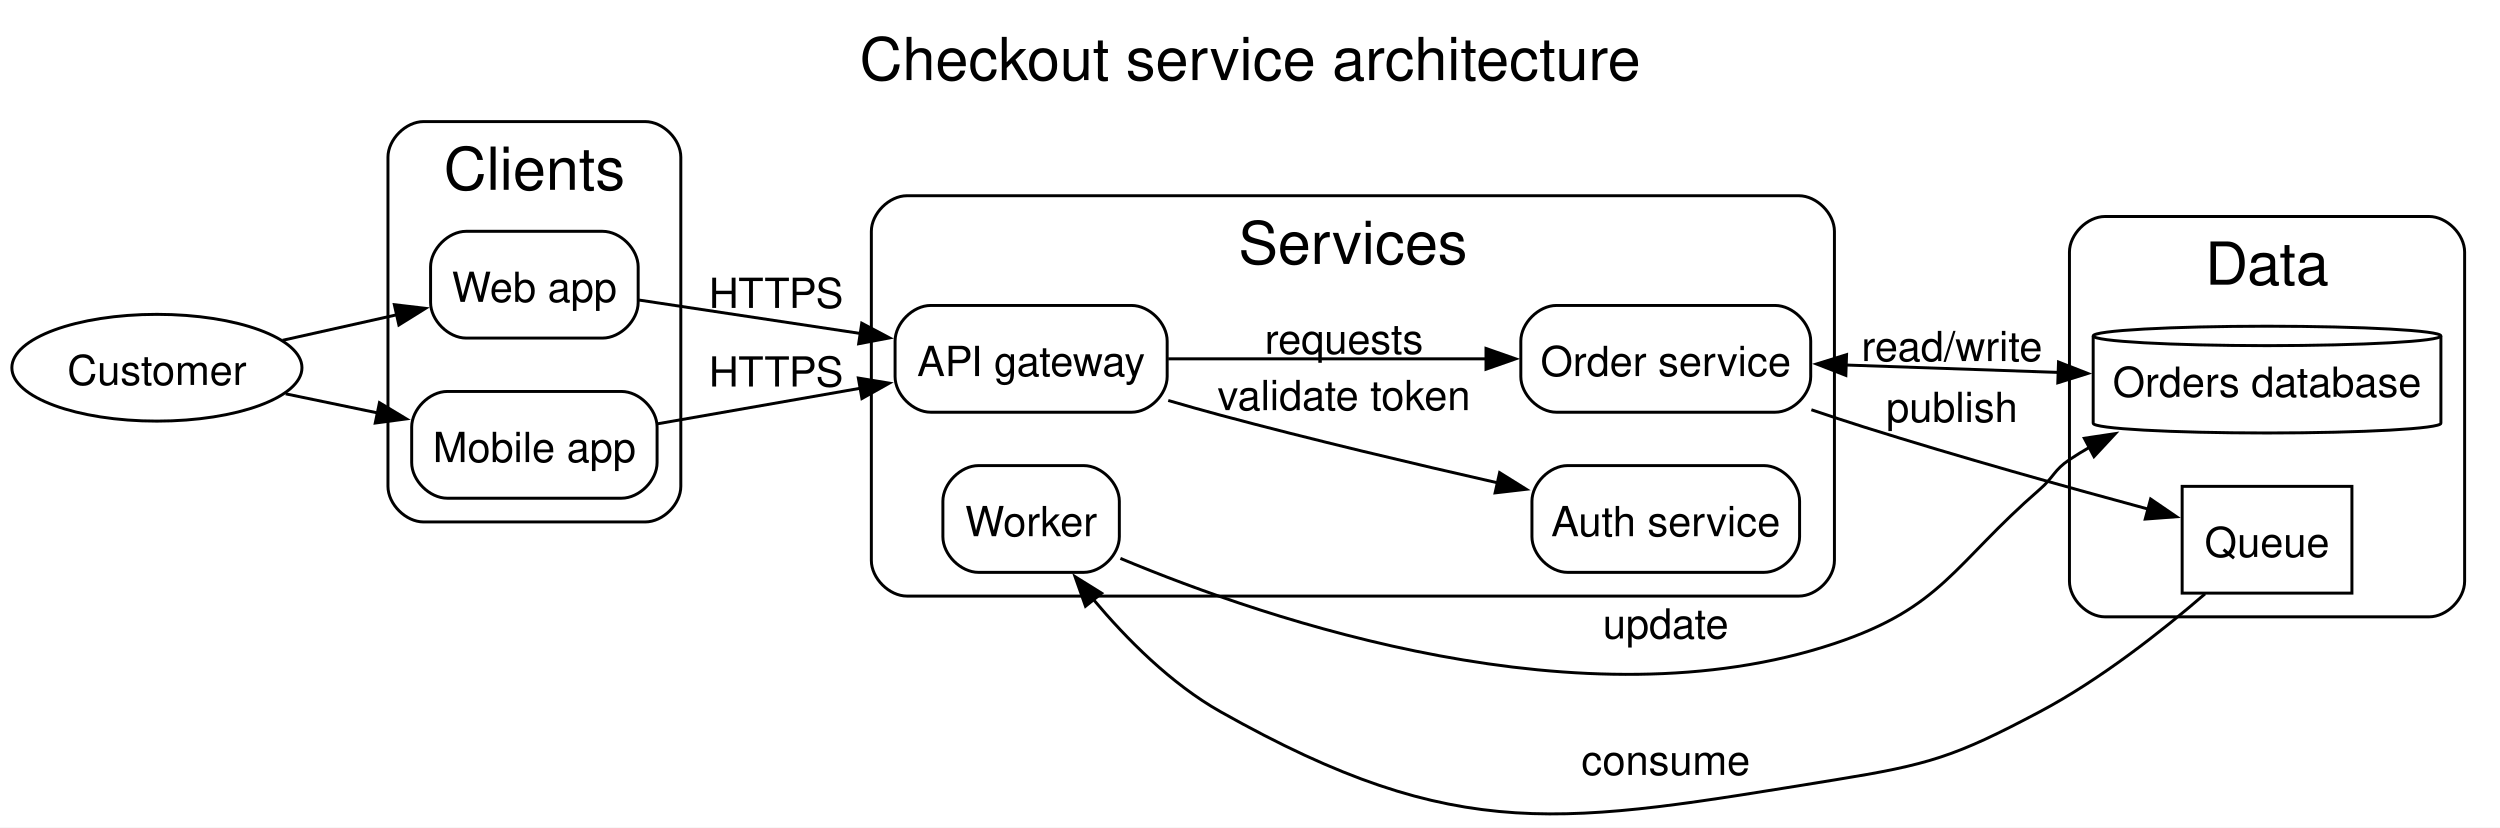
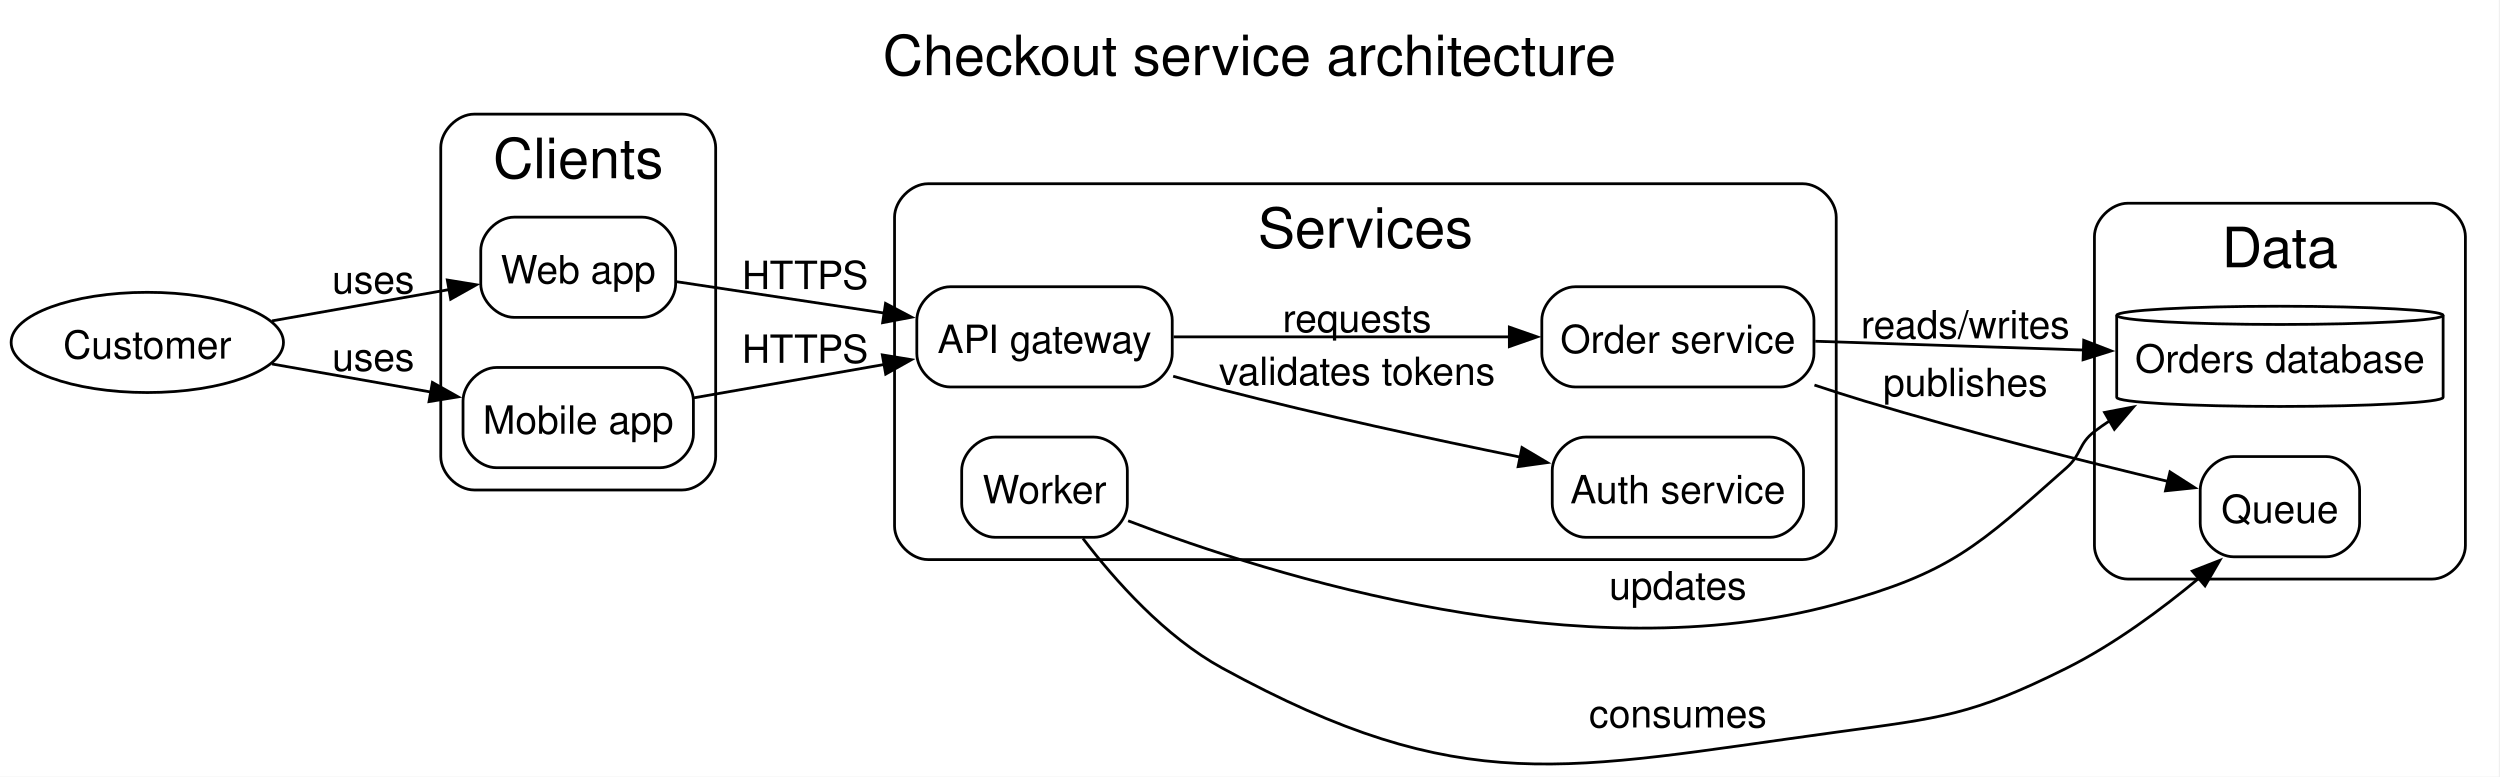
- <svg xmlns="http://www.w3.org/2000/svg" width="843pt" height="279pt" viewBox="0.00 0.00 843.00 279.00">
-   <g id="graph0" class="graph" transform="scale(1 1) rotate(0) translate(4 275.03)">
-     <polygon fill="white" stroke="none" points="-4,4 -4,-275.03 839.07,-275.03 839.07,4 -4,4" />
-     <text xml:space="preserve" text-anchor="middle" x="417.53" y="-248.03" font-family="Helvetica,sans-Serif" font-size="20.00">Checkout service architecture</text>
+ <svg xmlns="http://www.w3.org/2000/svg" width="898pt" height="279pt" viewBox="0.00 0.00 898.00 279.00">
+   <g id="graph0" class="graph" transform="scale(1 1) rotate(0) translate(4 274.96)">
+     <polygon fill="white" stroke="none" points="-4,4 -4,-274.96 893.57,-274.96 893.57,4 -4,4" />
+     <text xml:space="preserve" text-anchor="middle" x="444.78" y="-247.96" font-family="Helvetica,sans-Serif" font-size="20.00">Checkout service architecture</text>
    <g id="clust1" class="cluster">
-       <path fill="none" stroke="black" d="M138.82,-99.03C138.82,-99.03 213.57,-99.03 213.57,-99.03 219.57,-99.03 225.57,-105.03 225.57,-111.03 225.57,-111.03 225.57,-222.03 225.57,-222.03 225.57,-228.03 219.57,-234.03 213.57,-234.03 213.57,-234.03 138.82,-234.03 138.82,-234.03 132.82,-234.03 126.82,-228.03 126.82,-222.03 126.82,-222.03 126.82,-111.03 126.82,-111.03 126.82,-105.03 132.82,-99.03 138.82,-99.03" />
-       <text xml:space="preserve" text-anchor="middle" x="176.19" y="-211.03" font-family="Helvetica,sans-Serif" font-size="20.00">Clients</text>
+       <path fill="none" stroke="black" d="M166.32,-98.96C166.32,-98.96 241.07,-98.96 241.07,-98.96 247.07,-98.96 253.07,-104.96 253.07,-110.96 253.07,-110.96 253.07,-221.96 253.07,-221.96 253.07,-227.96 247.07,-233.96 241.07,-233.96 241.07,-233.96 166.32,-233.96 166.32,-233.96 160.32,-233.96 154.32,-227.96 154.32,-221.96 154.32,-221.96 154.32,-110.96 154.32,-110.96 154.32,-104.96 160.32,-98.96 166.32,-98.96" />
+       <text xml:space="preserve" text-anchor="middle" x="203.69" y="-210.96" font-family="Helvetica,sans-Serif" font-size="20.00">Clients</text>
    </g>
    <g id="clust2" class="cluster">
-       <path fill="none" stroke="black" d="M301.82,-74.03C301.82,-74.03 602.57,-74.03 602.57,-74.03 608.57,-74.03 614.57,-80.03 614.57,-86.03 614.57,-86.03 614.57,-197.03 614.57,-197.03 614.57,-203.03 608.57,-209.03 602.57,-209.03 602.57,-209.03 301.82,-209.03 301.82,-209.03 295.82,-209.03 289.82,-203.03 289.82,-197.03 289.82,-197.03 289.82,-86.03 289.82,-86.03 289.82,-80.03 295.82,-74.03 301.82,-74.03" />
-       <text xml:space="preserve" text-anchor="middle" x="452.19" y="-186.03" font-family="Helvetica,sans-Serif" font-size="20.00">Services</text>
+       <path fill="none" stroke="black" d="M329.32,-73.96C329.32,-73.96 643.57,-73.96 643.57,-73.96 649.57,-73.96 655.57,-79.96 655.57,-85.96 655.57,-85.96 655.57,-196.96 655.57,-196.96 655.57,-202.96 649.57,-208.96 643.57,-208.96 643.57,-208.96 329.32,-208.96 329.32,-208.96 323.32,-208.96 317.32,-202.96 317.32,-196.96 317.32,-196.96 317.32,-85.96 317.32,-85.96 317.32,-79.96 323.32,-73.96 329.32,-73.96" />
+       <text xml:space="preserve" text-anchor="middle" x="486.44" y="-185.96" font-family="Helvetica,sans-Serif" font-size="20.00">Services</text>
    </g>
    <g id="clust3" class="cluster">
-       <path fill="none" stroke="black" d="M705.82,-67.03C705.82,-67.03 815.07,-67.03 815.07,-67.03 821.07,-67.03 827.07,-73.03 827.07,-79.03 827.07,-79.03 827.07,-190.03 827.07,-190.03 827.07,-196.03 821.07,-202.03 815.07,-202.03 815.07,-202.03 705.82,-202.03 705.82,-202.03 699.82,-202.03 693.82,-196.03 693.82,-190.03 693.82,-190.03 693.82,-79.03 693.82,-79.03 693.82,-73.03 699.82,-67.03 705.82,-67.03" />
-       <text xml:space="preserve" text-anchor="middle" x="760.44" y="-179.03" font-family="Helvetica,sans-Serif" font-size="20.00">Data</text>
+       <path fill="none" stroke="black" d="M760.32,-66.96C760.32,-66.96 869.57,-66.96 869.57,-66.96 875.57,-66.96 881.57,-72.96 881.57,-78.96 881.57,-78.96 881.57,-189.96 881.57,-189.96 881.57,-195.96 875.57,-201.96 869.57,-201.96 869.57,-201.96 760.32,-201.96 760.32,-201.96 754.32,-201.96 748.32,-195.96 748.32,-189.96 748.32,-189.96 748.32,-78.96 748.32,-78.96 748.32,-72.96 754.32,-66.96 760.32,-66.96" />
+       <text xml:space="preserve" text-anchor="middle" x="814.94" y="-178.96" font-family="Helvetica,sans-Serif" font-size="20.00">Data</text>
    </g>
    <g id="node1" class="node">
-       <ellipse fill="none" stroke="black" cx="48.91" cy="-151.03" rx="48.91" ry="18" />
-       <text xml:space="preserve" text-anchor="middle" x="48.91" y="-145.23" font-family="Helvetica,sans-Serif" font-size="14.00">Customer</text>
+       <ellipse fill="none" stroke="black" cx="48.91" cy="-151.96" rx="48.91" ry="18" />
+       <text xml:space="preserve" text-anchor="middle" x="48.91" y="-146.16" font-family="Helvetica,sans-Serif" font-size="14.00">Customer</text>
    </g>
    <g id="node2" class="node">
-       <path fill="none" stroke="black" d="M199.19,-197.03C199.19,-197.03 153.19,-197.03 153.19,-197.03 147.19,-197.03 141.19,-191.03 141.19,-185.03 141.19,-185.03 141.19,-173.03 141.19,-173.03 141.19,-167.03 147.19,-161.03 153.19,-161.03 153.19,-161.03 199.19,-161.03 199.19,-161.03 205.19,-161.03 211.19,-167.03 211.19,-173.03 211.19,-173.03 211.19,-185.03 211.19,-185.03 211.19,-191.03 205.19,-197.03 199.19,-197.03" />
-       <text xml:space="preserve" text-anchor="middle" x="176.19" y="-173.23" font-family="Helvetica,sans-Serif" font-size="14.00">Web app</text>
+       <path fill="none" stroke="black" d="M226.69,-196.96C226.69,-196.96 180.69,-196.96 180.69,-196.96 174.69,-196.96 168.69,-190.96 168.69,-184.96 168.69,-184.96 168.69,-172.96 168.69,-172.96 168.69,-166.96 174.69,-160.96 180.69,-160.96 180.69,-160.96 226.69,-160.96 226.69,-160.96 232.69,-160.96 238.69,-166.96 238.69,-172.96 238.69,-172.96 238.69,-184.96 238.69,-184.96 238.69,-190.96 232.69,-196.96 226.69,-196.96" />
+       <text xml:space="preserve" text-anchor="middle" x="203.69" y="-173.16" font-family="Helvetica,sans-Serif" font-size="14.00">Web app</text>
    </g>
    <g id="edge1" class="edge">
-       <path fill="none" stroke="black" d="M91.28,-160.28C103.61,-163.03 117.19,-166.07 129.77,-168.88" />
-       <polygon fill="black" stroke="black" points="128.97,-172.29 139.49,-171.05 130.5,-165.45 128.97,-172.29" />
+       <path fill="none" stroke="black" d="M93.69,-159.7C113.68,-163.23 137.35,-167.41 157.51,-170.98" />
+       <polygon fill="black" stroke="black" points="156.67,-174.38 167.12,-172.67 157.88,-167.49 156.67,-174.38" />
+       <text xml:space="preserve" text-anchor="middle" x="130.07" y="-169.58" font-family="Helvetica,sans-Serif" font-size="14.00">uses</text>
    </g>
    <g id="node3" class="node">
-       <path fill="none" stroke="black" d="M205.57,-143.03C205.57,-143.03 146.82,-143.03 146.82,-143.03 140.82,-143.03 134.82,-137.03 134.82,-131.03 134.82,-131.03 134.82,-119.03 134.82,-119.03 134.82,-113.03 140.82,-107.03 146.82,-107.03 146.82,-107.03 205.57,-107.03 205.57,-107.03 211.57,-107.03 217.57,-113.03 217.57,-119.03 217.57,-119.03 217.57,-131.03 217.57,-131.03 217.57,-137.03 211.57,-143.03 205.57,-143.03" />
-       <text xml:space="preserve" text-anchor="middle" x="176.19" y="-119.23" font-family="Helvetica,sans-Serif" font-size="14.00">Mobile app</text>
+       <path fill="none" stroke="black" d="M233.07,-142.96C233.07,-142.96 174.32,-142.96 174.32,-142.96 168.32,-142.96 162.32,-136.96 162.32,-130.96 162.32,-130.96 162.32,-118.96 162.32,-118.96 162.32,-112.96 168.32,-106.96 174.32,-106.96 174.32,-106.96 233.07,-106.96 233.07,-106.96 239.07,-106.96 245.07,-112.96 245.07,-118.96 245.07,-118.96 245.07,-130.96 245.07,-130.96 245.07,-136.96 239.07,-142.96 233.07,-142.96" />
+       <text xml:space="preserve" text-anchor="middle" x="203.69" y="-119.16" font-family="Helvetica,sans-Serif" font-size="14.00">Mobile app</text>
    </g>
    <g id="edge2" class="edge">
-       <path fill="none" stroke="black" d="M92.32,-142.23C102.33,-140.15 113.11,-137.91 123.48,-135.76" />
-       <polygon fill="black" stroke="black" points="123.95,-139.24 133.03,-133.78 122.53,-132.38 123.95,-139.24" />
+       <path fill="none" stroke="black" d="M93.69,-144.22C111.51,-141.07 132.24,-137.41 150.81,-134.13" />
+       <polygon fill="black" stroke="black" points="151.32,-137.59 160.56,-132.41 150.1,-130.7 151.32,-137.59" />
+       <text xml:space="preserve" text-anchor="middle" x="130.07" y="-141.78" font-family="Helvetica,sans-Serif" font-size="14.00">uses</text>
    </g>
    <g id="node4" class="node">
-       <path fill="none" stroke="black" d="M377.57,-172.03C377.57,-172.03 309.82,-172.03 309.82,-172.03 303.82,-172.03 297.82,-166.03 297.82,-160.03 297.82,-160.03 297.82,-148.03 297.82,-148.03 297.82,-142.03 303.82,-136.03 309.82,-136.03 309.82,-136.03 377.57,-136.03 377.57,-136.03 383.57,-136.03 389.57,-142.03 389.57,-148.03 389.57,-148.03 389.57,-160.03 389.57,-160.03 389.57,-166.03 383.57,-172.03 377.57,-172.03" />
-       <text xml:space="preserve" text-anchor="middle" x="343.69" y="-148.23" font-family="Helvetica,sans-Serif" font-size="14.00">API gateway</text>
+       <path fill="none" stroke="black" d="M405.07,-171.96C405.07,-171.96 337.32,-171.96 337.32,-171.96 331.32,-171.96 325.32,-165.96 325.32,-159.96 325.32,-159.96 325.32,-147.96 325.32,-147.96 325.32,-141.96 331.32,-135.96 337.32,-135.96 337.32,-135.96 405.07,-135.96 405.07,-135.96 411.07,-135.96 417.07,-141.96 417.07,-147.96 417.07,-147.96 417.07,-159.96 417.07,-159.96 417.07,-165.96 411.07,-171.96 405.07,-171.96" />
+       <text xml:space="preserve" text-anchor="middle" x="371.19" y="-148.16" font-family="Helvetica,sans-Serif" font-size="14.00">API gateway</text>
    </g>
    <g id="edge3" class="edge">
-       <path fill="none" stroke="black" d="M211.48,-173.85C233.08,-170.59 261.47,-166.3 286.32,-162.55" />
-       <polygon fill="black" stroke="black" points="286.58,-166.04 295.95,-161.09 285.54,-159.12 286.58,-166.04" />
-       <text xml:space="preserve" text-anchor="middle" x="257.69" y="-171.2" font-family="Helvetica,sans-Serif" font-size="14.00">HTTPS</text>
+       <path fill="none" stroke="black" d="M238.98,-173.78C260.58,-170.52 288.97,-166.23 313.82,-162.48" />
+       <polygon fill="black" stroke="black" points="314.08,-165.98 323.45,-161.02 313.04,-159.05 314.08,-165.98" />
+       <text xml:space="preserve" text-anchor="middle" x="285.19" y="-171.13" font-family="Helvetica,sans-Serif" font-size="14.00">HTTPS</text>
    </g>
    <g id="edge4" class="edge">
-       <path fill="none" stroke="black" d="M217.68,-132.12C238.31,-135.74 263.73,-140.19 286.25,-144.14" />
-       <polygon fill="black" stroke="black" points="285.43,-147.55 295.88,-145.83 286.64,-140.65 285.43,-147.55" />
-       <text xml:space="preserve" text-anchor="middle" x="257.69" y="-144.68" font-family="Helvetica,sans-Serif" font-size="14.00">HTTPS</text>
+       <path fill="none" stroke="black" d="M245.18,-132.05C265.81,-135.67 291.23,-140.12 313.75,-144.07" />
+       <polygon fill="black" stroke="black" points="312.93,-147.48 323.38,-145.76 314.14,-140.58 312.93,-147.48" />
+       <text xml:space="preserve" text-anchor="middle" x="285.19" y="-144.61" font-family="Helvetica,sans-Serif" font-size="14.00">HTTPS</text>
    </g>
    <g id="node5" class="node">
-       <path fill="none" stroke="black" d="M590.82,-118.03C590.82,-118.03 524.57,-118.03 524.57,-118.03 518.57,-118.03 512.57,-112.03 512.57,-106.03 512.57,-106.03 512.57,-94.03 512.57,-94.03 512.57,-88.03 518.57,-82.03 524.57,-82.03 524.57,-82.03 590.82,-82.03 590.82,-82.03 596.82,-82.03 602.82,-88.03 602.82,-94.03 602.82,-94.03 602.82,-106.03 602.82,-106.03 602.82,-112.03 596.82,-118.03 590.82,-118.03" />
-       <text xml:space="preserve" text-anchor="middle" x="557.69" y="-94.23" font-family="Helvetica,sans-Serif" font-size="14.00">Auth service</text>
+       <path fill="none" stroke="black" d="M631.82,-117.96C631.82,-117.96 565.57,-117.96 565.57,-117.96 559.57,-117.96 553.57,-111.96 553.57,-105.96 553.57,-105.96 553.57,-93.96 553.57,-93.96 553.57,-87.96 559.57,-81.96 565.57,-81.96 565.57,-81.96 631.82,-81.96 631.82,-81.96 637.82,-81.96 643.82,-87.96 643.82,-93.96 643.82,-93.96 643.82,-105.96 643.82,-105.96 643.82,-111.96 637.82,-117.96 631.82,-117.96" />
+       <text xml:space="preserve" text-anchor="middle" x="598.69" y="-94.16" font-family="Helvetica,sans-Serif" font-size="14.00">Auth service</text>
    </g>
    <g id="edge5" class="edge">
-       <path fill="none" stroke="black" d="M389.93,-139.99C395.84,-138.26 401.84,-136.57 407.57,-135.03 438.27,-126.8 472.81,-118.62 500.91,-112.24" />
-       <polygon fill="black" stroke="black" points="501.67,-115.66 510.66,-110.05 500.14,-108.83 501.67,-115.66" />
-       <text xml:space="preserve" text-anchor="middle" x="449.19" y="-136.73" font-family="Helvetica,sans-Serif" font-size="14.00">validate token</text>
+       <path fill="none" stroke="black" d="M417.4,-139.82C423.32,-138.11 429.32,-136.44 435.07,-134.96 470.43,-125.83 510.54,-117.18 542.08,-110.76" />
+       <polygon fill="black" stroke="black" points="542.69,-114.21 551.8,-108.8 541.31,-107.35 542.69,-114.21" />
+       <text xml:space="preserve" text-anchor="middle" x="483.44" y="-136.66" font-family="Helvetica,sans-Serif" font-size="14.00">validates tokens</text>
    </g>
    <g id="node6" class="node">
-       <path fill="none" stroke="black" d="M594.57,-172.03C594.57,-172.03 520.82,-172.03 520.82,-172.03 514.82,-172.03 508.82,-166.03 508.82,-160.03 508.82,-160.03 508.82,-148.03 508.82,-148.03 508.82,-142.03 514.82,-136.03 520.82,-136.03 520.82,-136.03 594.57,-136.03 594.57,-136.03 600.57,-136.03 606.57,-142.03 606.57,-148.03 606.57,-148.03 606.57,-160.03 606.57,-160.03 606.57,-166.03 600.57,-172.03 594.57,-172.03" />
-       <text xml:space="preserve" text-anchor="middle" x="557.69" y="-148.23" font-family="Helvetica,sans-Serif" font-size="14.00">Order service</text>
+       <path fill="none" stroke="black" d="M635.57,-171.96C635.57,-171.96 561.82,-171.96 561.82,-171.96 555.82,-171.96 549.82,-165.96 549.82,-159.96 549.82,-159.96 549.82,-147.96 549.82,-147.96 549.82,-141.96 555.82,-135.96 561.82,-135.96 561.82,-135.96 635.57,-135.96 635.57,-135.96 641.57,-135.96 647.57,-141.96 647.57,-147.96 647.57,-147.96 647.57,-159.96 647.57,-159.96 647.57,-165.96 641.57,-171.96 635.57,-171.96" />
+       <text xml:space="preserve" text-anchor="middle" x="598.69" y="-148.16" font-family="Helvetica,sans-Serif" font-size="14.00">Order service</text>
    </g>
    <g id="edge6" class="edge">
-       <path fill="none" stroke="black" d="M389.91,-154.03C421.27,-154.03 463.34,-154.03 497.38,-154.03" />
-       <polygon fill="black" stroke="black" points="497.08,-157.53 507.08,-154.03 497.08,-150.53 497.08,-157.53" />
-       <text xml:space="preserve" text-anchor="middle" x="449.19" y="-155.73" font-family="Helvetica,sans-Serif" font-size="14.00">requests</text>
+       <path fill="none" stroke="black" d="M417.55,-153.96C452.29,-153.96 500.5,-153.96 538.3,-153.96" />
+       <polygon fill="black" stroke="black" points="538.16,-157.46 548.16,-153.96 538.16,-150.46 538.16,-157.46" />
+       <text xml:space="preserve" text-anchor="middle" x="483.44" y="-155.66" font-family="Helvetica,sans-Serif" font-size="14.00">requests</text>
    </g>
    <g id="node8" class="node">
-       <path fill="none" stroke="black" d="M819.07,-161.76C819.07,-163.56 792.79,-165.03 760.44,-165.03 728.09,-165.03 701.82,-163.56 701.82,-161.76 701.82,-161.76 701.82,-132.3 701.82,-132.3 701.82,-130.5 728.09,-129.03 760.44,-129.03 792.79,-129.03 819.07,-130.5 819.07,-132.3 819.07,-132.3 819.07,-161.76 819.07,-161.76" />
-       <path fill="none" stroke="black" d="M819.07,-161.76C819.07,-159.95 792.79,-158.48 760.44,-158.48 728.09,-158.48 701.82,-159.95 701.82,-161.76" />
-       <text xml:space="preserve" text-anchor="middle" x="760.44" y="-141.23" font-family="Helvetica,sans-Serif" font-size="14.00">Orders database</text>
+       <path fill="none" stroke="black" d="M873.57,-161.69C873.57,-163.49 847.29,-164.96 814.94,-164.96 782.59,-164.96 756.32,-163.49 756.32,-161.69 756.32,-161.69 756.32,-132.23 756.32,-132.23 756.32,-130.43 782.59,-128.96 814.94,-128.96 847.29,-128.96 873.57,-130.43 873.57,-132.23 873.57,-132.23 873.57,-161.69 873.57,-161.69" />
+       <path fill="none" stroke="black" d="M873.57,-161.69C873.57,-159.88 847.29,-158.41 814.94,-158.41 782.59,-158.41 756.32,-159.88 756.32,-161.69" />
+       <text xml:space="preserve" text-anchor="middle" x="814.94" y="-141.16" font-family="Helvetica,sans-Serif" font-size="14.00">Orders database</text>
    </g>
    <g id="edge7" class="edge">
-       <path fill="none" stroke="black" d="M618.38,-151.95C640.97,-151.16 666.87,-150.26 690.26,-149.44" />
-       <polygon fill="black" stroke="black" points="618.42,-148.44 608.54,-152.29 618.66,-155.44 618.42,-148.44" />
-       <polygon fill="black" stroke="black" points="690.13,-152.95 700.01,-149.1 689.89,-145.95 690.13,-152.95" />
-       <text xml:space="preserve" text-anchor="middle" x="654.19" y="-153.27" font-family="Helvetica,sans-Serif" font-size="14.00">read/write</text>
+       <path fill="none" stroke="black" d="M648.04,-152.38C676.51,-151.45 713,-150.26 744.51,-149.23" />
+       <polygon fill="black" stroke="black" points="744.47,-152.73 754.35,-148.91 744.24,-145.74 744.47,-152.73" />
+       <text xml:space="preserve" text-anchor="middle" x="701.94" y="-153.4" font-family="Helvetica,sans-Serif" font-size="14.00">reads/writes</text>
    </g>
    <g id="node9" class="node">
-       <polygon fill="none" stroke="black" points="789.07,-111.03 731.82,-111.03 731.82,-75.03 789.07,-75.03 789.07,-111.03" />
-       <text xml:space="preserve" text-anchor="middle" x="760.44" y="-87.23" font-family="Helvetica,sans-Serif" font-size="14.00">Queue</text>
+       <path fill="none" stroke="black" d="M831.57,-110.96C831.57,-110.96 798.32,-110.96 798.32,-110.96 792.32,-110.96 786.32,-104.96 786.32,-98.96 786.32,-98.96 786.32,-86.96 786.32,-86.96 786.32,-80.96 792.32,-74.96 798.32,-74.96 798.32,-74.96 831.57,-74.96 831.57,-74.96 837.57,-74.96 843.57,-80.96 843.57,-86.96 843.57,-86.96 843.57,-98.96 843.57,-98.96 843.57,-104.96 837.57,-110.96 831.57,-110.96" />
+       <text xml:space="preserve" text-anchor="middle" x="814.94" y="-87.16" font-family="Helvetica,sans-Serif" font-size="14.00">Queue</text>
    </g>
    <g id="edge8" class="edge">
-       <path fill="none" stroke="black" d="M606.79,-136.86C612.76,-134.84 618.79,-132.85 624.57,-131.03 656.64,-120.92 693.41,-110.65 720.45,-103.34" />
-       <polygon fill="black" stroke="black" points="721.19,-106.76 729.93,-100.79 719.37,-100 721.19,-106.76" />
-       <text xml:space="preserve" text-anchor="middle" x="654.19" y="-132.73" font-family="Helvetica,sans-Serif" font-size="14.00">publish</text>
+       <path fill="none" stroke="black" d="M647.75,-136.65C653.72,-134.66 659.77,-132.71 665.57,-130.96 702.36,-119.85 744.9,-109.17 774.97,-101.98" />
+       <polygon fill="black" stroke="black" points="775.46,-105.46 784.38,-99.75 773.84,-98.65 775.46,-105.46" />
+       <text xml:space="preserve" text-anchor="middle" x="701.94" y="-132.66" font-family="Helvetica,sans-Serif" font-size="14.00">publishes</text>
    </g>
    <g id="node7" class="node">
-       <path fill="none" stroke="black" d="M361.44,-118.03C361.44,-118.03 325.94,-118.03 325.94,-118.03 319.94,-118.03 313.94,-112.03 313.94,-106.03 313.94,-106.03 313.94,-94.03 313.94,-94.03 313.94,-88.03 319.94,-82.03 325.94,-82.03 325.94,-82.03 361.44,-82.03 361.44,-82.03 367.44,-82.03 373.44,-88.03 373.44,-94.03 373.44,-94.03 373.44,-106.03 373.44,-106.03 373.44,-112.03 367.44,-118.03 361.44,-118.03" />
-       <text xml:space="preserve" text-anchor="middle" x="343.69" y="-94.23" font-family="Helvetica,sans-Serif" font-size="14.00">Worker</text>
+       <path fill="none" stroke="black" d="M388.94,-117.96C388.94,-117.96 353.44,-117.96 353.44,-117.96 347.44,-117.96 341.44,-111.96 341.44,-105.96 341.44,-105.96 341.44,-93.96 341.44,-93.96 341.44,-87.96 347.44,-81.96 353.44,-81.96 353.44,-81.96 388.94,-81.96 388.94,-81.96 394.94,-81.96 400.94,-87.96 400.94,-93.96 400.94,-93.96 400.94,-105.96 400.94,-105.96 400.94,-111.96 394.94,-117.96 388.94,-117.96" />
+       <text xml:space="preserve" text-anchor="middle" x="371.19" y="-94.16" font-family="Helvetica,sans-Serif" font-size="14.00">Worker</text>
    </g>
    <g id="edge10" class="edge">
-       <path fill="none" stroke="black" d="M373.8,-86.74C424.1,-65.69 530,-29.82 614.57,-58.03 651.08,-70.21 654.75,-84.8 683.82,-110.03 688.56,-114.15 688.59,-116.54 693.82,-120.03 696.02,-121.5 698.32,-122.91 700.68,-124.27" />
-       <polygon fill="black" stroke="black" points="698.83,-127.25 709.31,-128.82 702.09,-121.06 698.83,-127.25" />
-       <text xml:space="preserve" text-anchor="middle" x="557.69" y="-59.73" font-family="Helvetica,sans-Serif" font-size="14.00">update</text>
+       <path fill="none" stroke="black" d="M401.22,-87.89C453.07,-68.04 564.67,-33.07 655.57,-57.96 696.79,-69.25 706.32,-78.62 738.32,-106.96 743.77,-111.79 742.53,-115.53 748.32,-119.96 750.08,-121.31 751.92,-122.6 753.81,-123.83" />
+       <polygon fill="black" stroke="black" points="751.96,-126.81 762.37,-128.8 755.48,-120.75 751.96,-126.81" />
+       <text xml:space="preserve" text-anchor="middle" x="598.69" y="-59.66" font-family="Helvetica,sans-Serif" font-size="14.00">updates</text>
    </g>
    <g id="edge9" class="edge">
-       <path fill="none" stroke="black" d="M739.54,-74.78C724.98,-62.21 704.28,-45.88 683.82,-35.03 655.16,-19.84 646.58,-17.21 614.57,-12.03 523.19,2.75 488.23,10.38 407.57,-35.03 390.89,-44.42 375.84,-59.6 364.65,-72.93" />
-       <polygon fill="black" stroke="black" points="362.03,-70.6 358.5,-80.59 367.49,-74.99 362.03,-70.6" />
-       <text xml:space="preserve" text-anchor="middle" x="557.69" y="-13.73" font-family="Helvetica,sans-Serif" font-size="14.00">consume</text>
+       <path fill="none" stroke="black" d="M786.12,-67.48C772.53,-56.17 755.44,-43.5 738.32,-34.96 704.16,-17.92 693.39,-17.12 655.57,-11.96 557.94,1.36 521.54,12.27 435.07,-34.96 414.4,-46.25 396.36,-66.62 384.97,-81.56" />
+       <polygon fill="black" stroke="black" points="783.49,-69.84 793.36,-73.68 788.04,-64.52 783.49,-69.84" />
+       <text xml:space="preserve" text-anchor="middle" x="598.69" y="-13.66" font-family="Helvetica,sans-Serif" font-size="14.00">consumes</text>
    </g>
  </g>
</svg>
